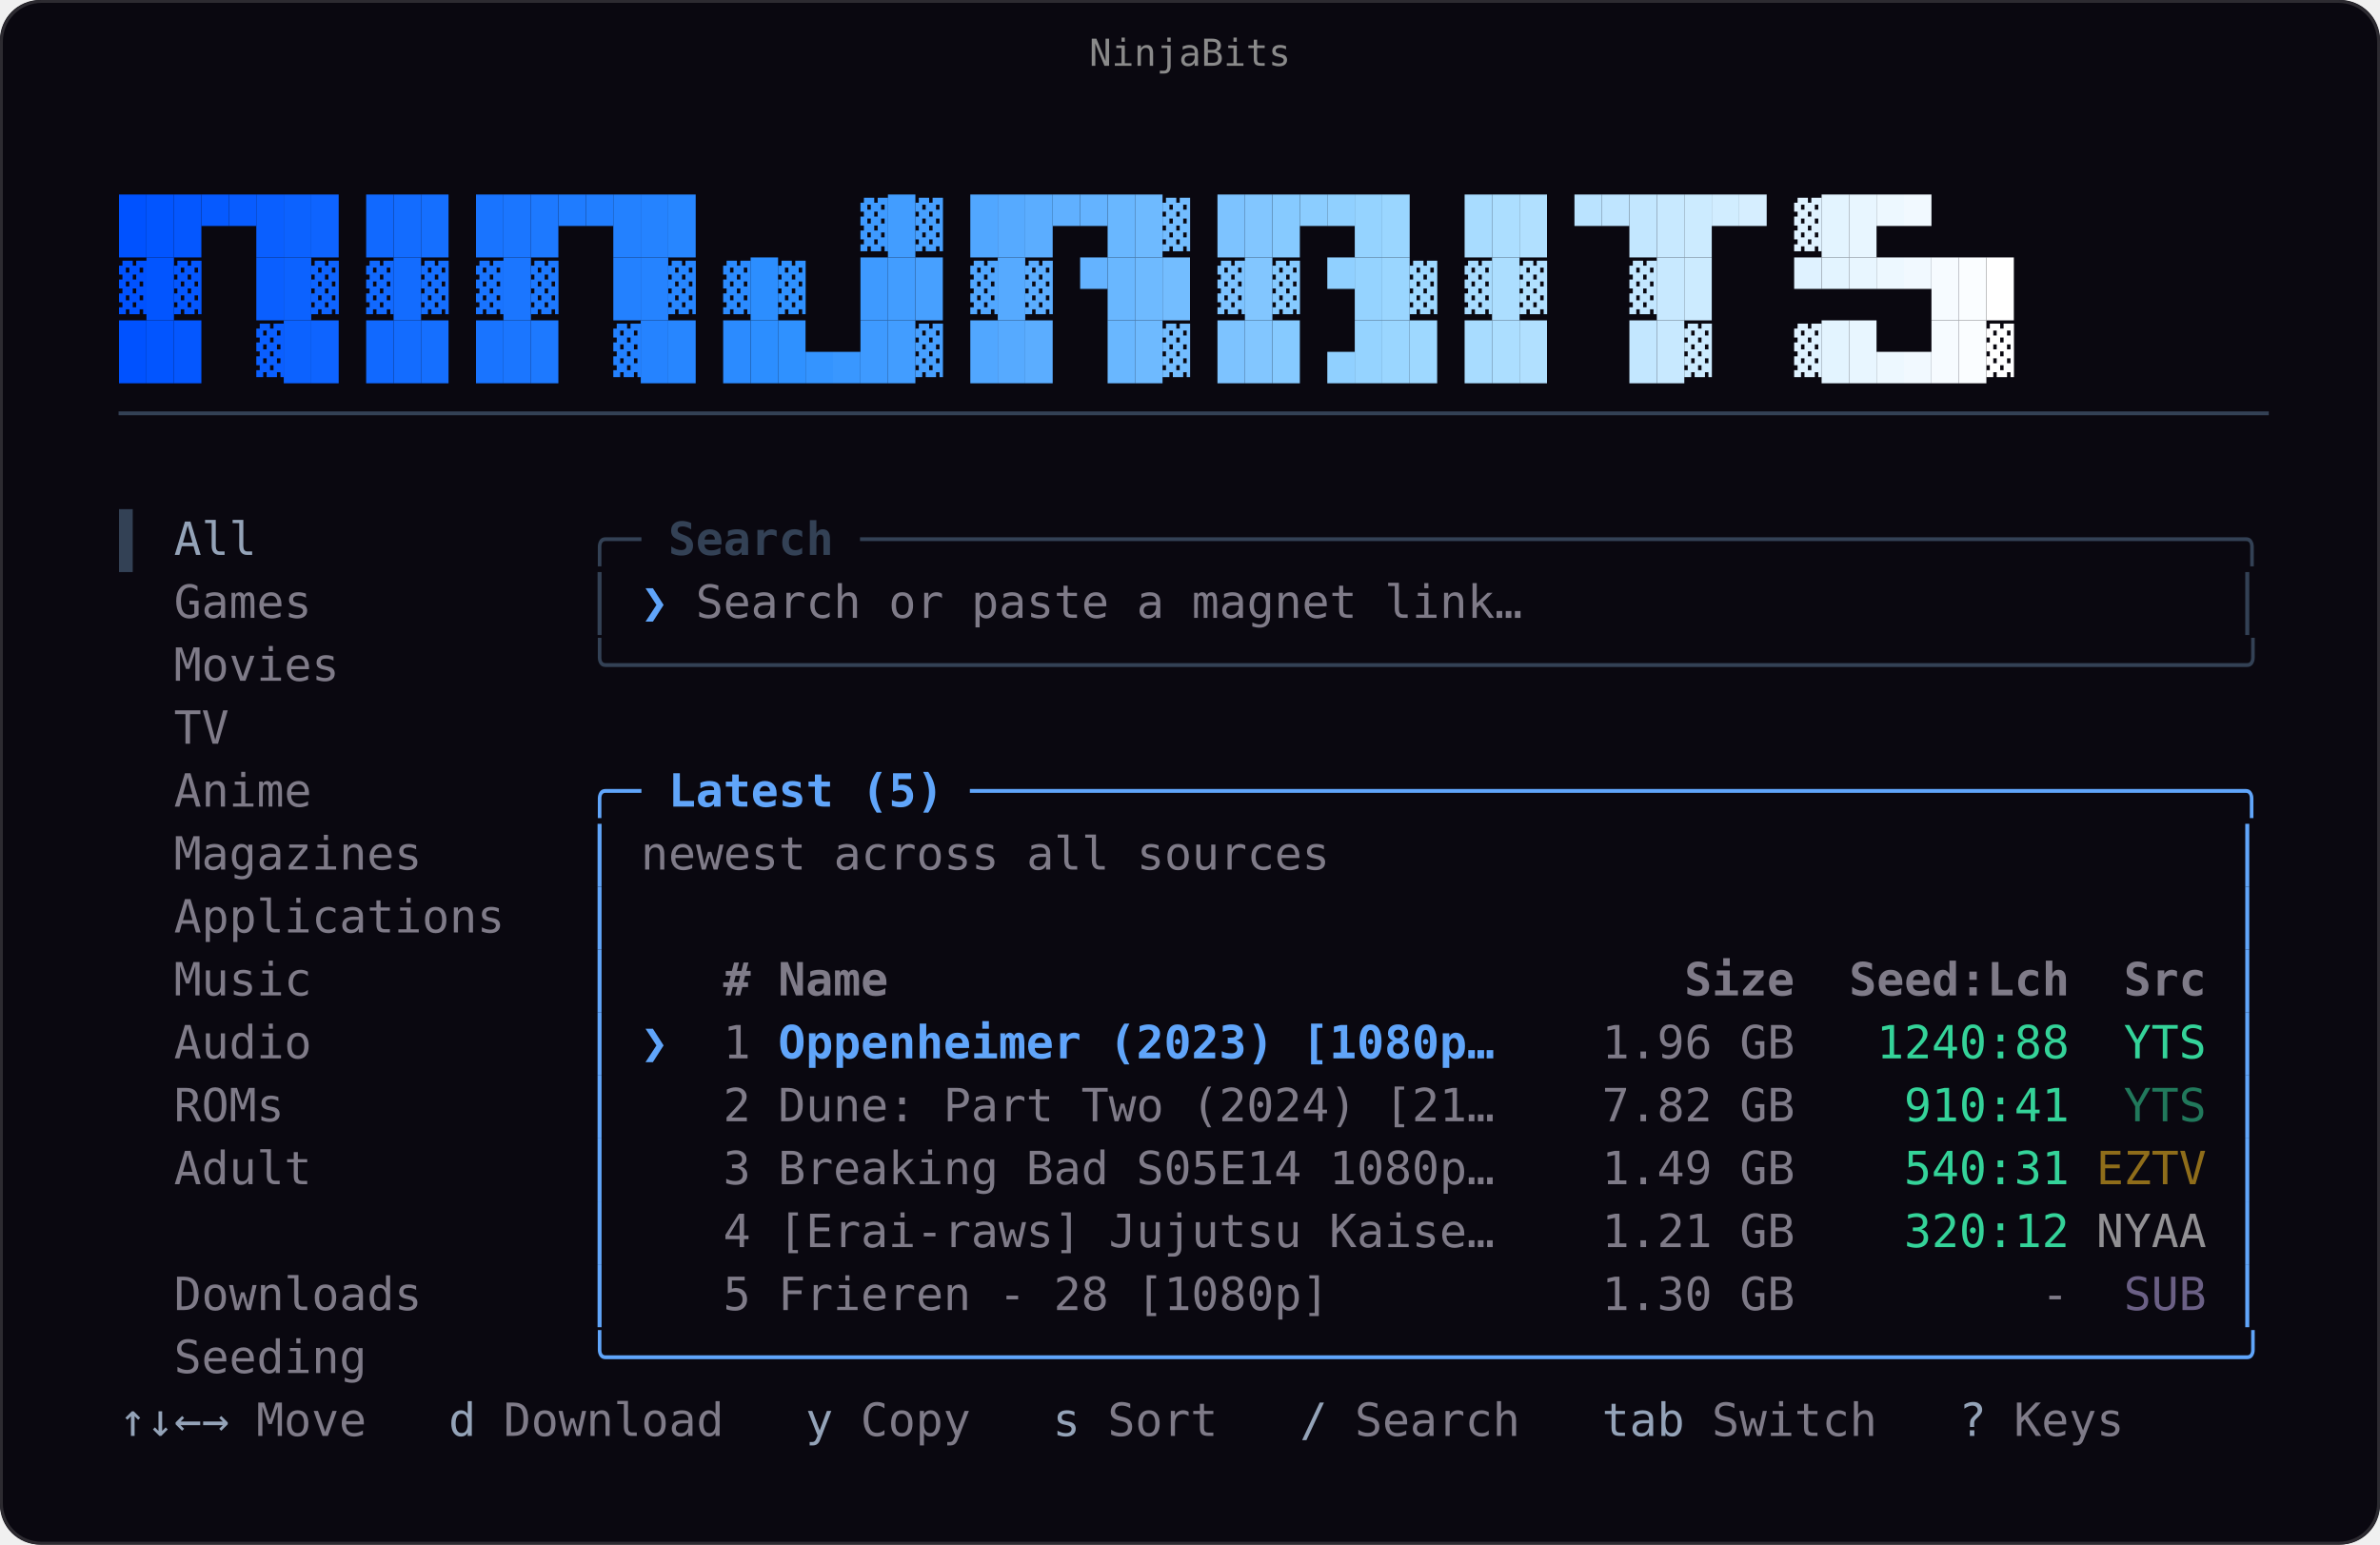
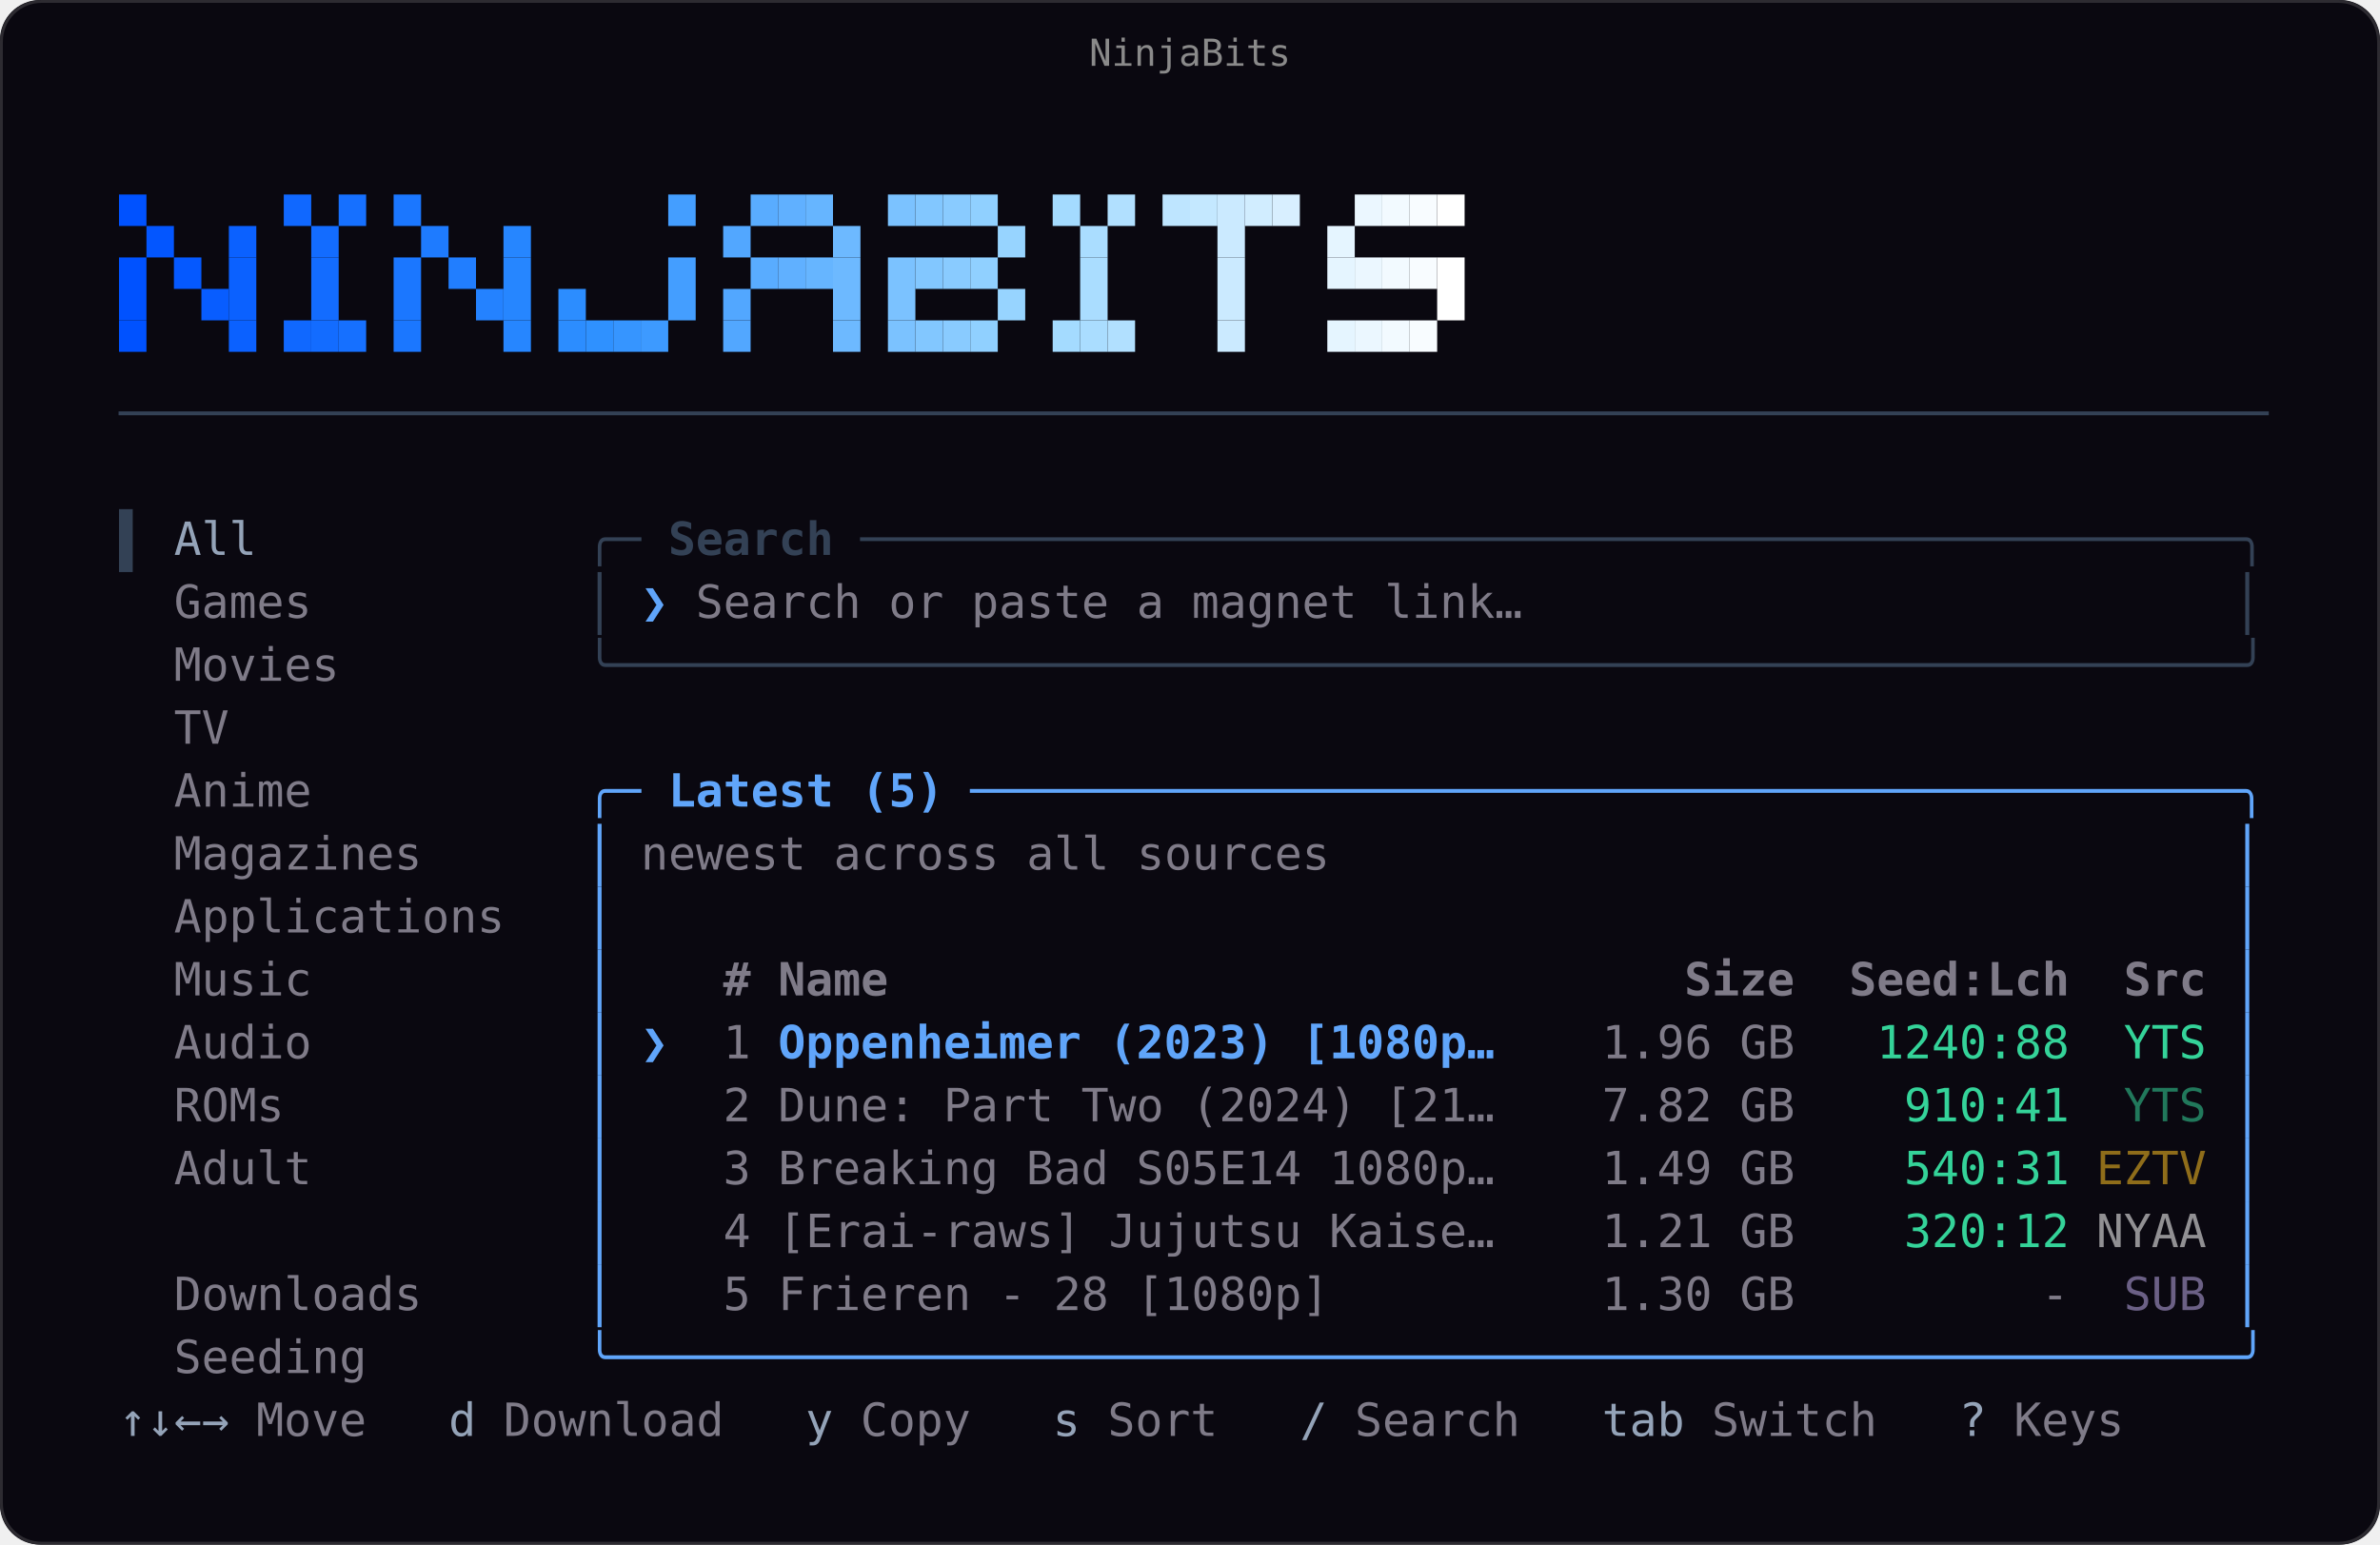
<svg xmlns="http://www.w3.org/2000/svg" width="832" height="540" viewBox="0 0 832 540" style="max-width: 832px; width: 100%; height: auto;" role="img">
  <rect width="100%" height="100%" rx="14" fill="#0a0810" />
  <rect x="0.5" y="0.5" width="831" height="539" rx="14" fill="none" stroke="#2d2b31" stroke-width="1" />
  <text x="416" y="23" text-anchor="middle" font-family="ui-monospace, &quot;Cascadia Mono&quot;, &quot;SF Mono&quot;, Menlo, Consolas, &quot;DejaVu Sans Mono&quot;, monospace" font-size="13" fill="#8a8a8a">NinjaBits</text>
  <g font-family="ui-monospace, &quot;Cascadia Mono&quot;, &quot;SF Mono&quot;, Menlo, Consolas, &quot;DejaVu Sans Mono&quot;, monospace" font-size="16" fill="#ddd8ea">
-     <rect x="41.6" y="68" width="9.6" height="22" fill="#0052ff" />
-     <rect x="51.2" y="68" width="9.6" height="22" fill="#0255ff" />
-     <rect x="60.8" y="68" width="9.6" height="22" fill="#0457ff" />
-     <rect x="70.4" y="68" width="9.6" height="11" fill="#065aff" />
-     <rect x="80" y="68" width="9.6" height="11" fill="#085cff" />
-     <rect x="89.6" y="68" width="9.6" height="22" fill="#0a5fff" />
-     <rect x="99.2" y="68" width="9.6" height="22" fill="#0c62ff" />
-     <rect x="108.8" y="68" width="9.6" height="22" fill="#0e64ff" />
-     <rect x="128" y="68" width="9.6" height="22" fill="#1169ff" />
-     <rect x="137.6" y="68" width="9.6" height="22" fill="#136cff" />
-     <rect x="147.2" y="68" width="9.6" height="22" fill="#156fff" />
-     <rect x="166.4" y="68" width="9.6" height="22" fill="#1974ff" />
-     <rect x="176" y="68" width="9.6" height="22" fill="#1b76ff" />
-     <rect x="185.6" y="68" width="9.6" height="22" fill="#1d79ff" />
-     <rect x="195.2" y="68" width="9.6" height="11" fill="#1f7cff" />
-     <rect x="204.8" y="68" width="9.6" height="11" fill="#217eff" />
-     <rect x="214.4" y="68" width="9.6" height="22" fill="#2381ff" />
-     <rect x="224" y="68" width="9.6" height="22" fill="#2583ff" />
-     <rect x="233.6" y="68" width="9.6" height="22" fill="#2786ff" />
-     <text x="300.8" y="84" textLength="9.6" lengthAdjust="spacingAndGlyphs" xml:space="preserve" fill="#3e9aff" font-weight="600">▓</text>
-     <rect x="310.4" y="68" width="9.6" height="22" fill="#429dff" />
-     <text x="320" y="84" textLength="9.6" lengthAdjust="spacingAndGlyphs" xml:space="preserve" fill="#47a0ff" font-weight="600">▓</text>
-     <rect x="339.2" y="68" width="9.6" height="22" fill="#51a7ff" />
-     <rect x="348.8" y="68" width="9.6" height="22" fill="#56aaff" />
-     <rect x="358.4" y="68" width="9.6" height="22" fill="#5badff" />
-     <rect x="368" y="68" width="9.6" height="11" fill="#60b0ff" />
-     <rect x="377.6" y="68" width="9.6" height="11" fill="#64b3ff" />
-     <rect x="387.2" y="68" width="9.6" height="22" fill="#69b7ff" />
-     <rect x="396.8" y="68" width="9.6" height="22" fill="#6ebaff" />
-     <text x="406.4" y="84" textLength="9.6" lengthAdjust="spacingAndGlyphs" xml:space="preserve" fill="#73bdff" font-weight="600">▓</text>
-     <rect x="425.6" y="68" width="9.6" height="22" fill="#7dc3ff" />
-     <rect x="435.2" y="68" width="9.6" height="22" fill="#82c6ff" />
-     <rect x="444.8" y="68" width="9.6" height="22" fill="#86caff" />
-     <rect x="454.4" y="68" width="9.6" height="11" fill="#8bcdff" />
-     <rect x="464" y="68" width="9.6" height="11" fill="#90d0ff" />
-     <rect x="473.6" y="68" width="9.6" height="22" fill="#95d3ff" />
-     <rect x="483.2" y="68" width="9.6" height="22" fill="#9ad6ff" />
-     <rect x="512" y="68" width="9.6" height="22" fill="#a8dcff" />
-     <rect x="521.6" y="68" width="9.6" height="22" fill="#acdeff" />
-     <rect x="531.2" y="68" width="9.6" height="22" fill="#b1e0ff" />
-     <rect x="550.4" y="68" width="9.6" height="11" fill="#bae3ff" />
-     <rect x="560" y="68" width="9.6" height="11" fill="#bfe5ff" />
-     <rect x="569.6" y="68" width="9.6" height="22" fill="#c3e7ff" />
-     <rect x="579.2" y="68" width="9.6" height="22" fill="#c8e9ff" />
-     <rect x="588.8" y="68" width="9.6" height="22" fill="#ccebff" />
-     <rect x="598.4" y="68" width="9.6" height="11" fill="#d1edff" />
-     <rect x="608" y="68" width="9.6" height="11" fill="#d6eeff" />
-     <text x="627.2" y="84" textLength="9.6" lengthAdjust="spacingAndGlyphs" xml:space="preserve" fill="#dff2ff" font-weight="600">▓</text>
-     <rect x="636.8" y="68" width="9.6" height="22" fill="#e3f4ff" />
-     <rect x="646.4" y="68" width="9.6" height="22" fill="#e8f6ff" />
-     <rect x="656" y="68" width="9.6" height="11" fill="#edf8ff" />
-     <rect x="665.6" y="68" width="9.6" height="11" fill="#f1f9ff" />
-     <text x="41.6" y="106" textLength="9.6" lengthAdjust="spacingAndGlyphs" xml:space="preserve" fill="#0052ff" font-weight="600">▓</text>
-     <rect x="51.2" y="90" width="9.6" height="22" fill="#0255ff" />
-     <text x="60.8" y="106" textLength="9.6" lengthAdjust="spacingAndGlyphs" xml:space="preserve" fill="#0457ff" font-weight="600">▓</text>
-     <rect x="89.6" y="90" width="9.6" height="22" fill="#0a5fff" />
-     <rect x="99.2" y="90" width="9.6" height="22" fill="#0c62ff" />
-     <text x="108.8" y="106" textLength="9.6" lengthAdjust="spacingAndGlyphs" xml:space="preserve" fill="#0e64ff" font-weight="600">▓</text>
-     <text x="128" y="106" textLength="9.6" lengthAdjust="spacingAndGlyphs" xml:space="preserve" fill="#1169ff" font-weight="600">▓</text>
-     <rect x="137.6" y="90" width="9.6" height="22" fill="#136cff" />
-     <text x="147.2" y="106" textLength="9.6" lengthAdjust="spacingAndGlyphs" xml:space="preserve" fill="#156fff" font-weight="600">▓</text>
-     <text x="166.4" y="106" textLength="9.6" lengthAdjust="spacingAndGlyphs" xml:space="preserve" fill="#1974ff" font-weight="600">▓</text>
-     <rect x="176" y="90" width="9.6" height="22" fill="#1b76ff" />
-     <text x="185.6" y="106" textLength="9.6" lengthAdjust="spacingAndGlyphs" xml:space="preserve" fill="#1d79ff" font-weight="600">▓</text>
-     <rect x="214.4" y="90" width="9.6" height="22" fill="#2381ff" />
-     <rect x="224" y="90" width="9.6" height="22" fill="#2583ff" />
-     <text x="233.6" y="106" textLength="9.6" lengthAdjust="spacingAndGlyphs" xml:space="preserve" fill="#2786ff" font-weight="600">▓</text>
-     <text x="252.8" y="106" textLength="9.6" lengthAdjust="spacingAndGlyphs" xml:space="preserve" fill="#2b8bff" font-weight="600">▓</text>
-     <rect x="262.4" y="90" width="9.6" height="22" fill="#2c8eff" />
-     <text x="272" y="106" textLength="9.6" lengthAdjust="spacingAndGlyphs" xml:space="preserve" fill="#2f91ff" font-weight="600">▓</text>
-     <rect x="300.8" y="90" width="9.6" height="22" fill="#3e9aff" />
-     <rect x="310.4" y="90" width="9.6" height="22" fill="#429dff" />
-     <rect x="320" y="90" width="9.6" height="22" fill="#47a0ff" />
-     <text x="339.2" y="106" textLength="9.6" lengthAdjust="spacingAndGlyphs" xml:space="preserve" fill="#51a7ff" font-weight="600">▓</text>
-     <rect x="348.8" y="90" width="9.6" height="22" fill="#56aaff" />
-     <text x="358.4" y="106" textLength="9.6" lengthAdjust="spacingAndGlyphs" xml:space="preserve" fill="#5badff" font-weight="600">▓</text>
-     <rect x="377.6" y="90" width="9.6" height="11" fill="#64b3ff" />
-     <rect x="387.2" y="90" width="9.6" height="22" fill="#69b7ff" />
-     <rect x="396.8" y="90" width="9.6" height="22" fill="#6ebaff" />
-     <rect x="406.4" y="90" width="9.6" height="22" fill="#73bdff" />
-     <text x="425.6" y="106" textLength="9.6" lengthAdjust="spacingAndGlyphs" xml:space="preserve" fill="#7dc3ff" font-weight="600">▓</text>
-     <rect x="435.2" y="90" width="9.6" height="22" fill="#82c6ff" />
-     <text x="444.8" y="106" textLength="9.6" lengthAdjust="spacingAndGlyphs" xml:space="preserve" fill="#86caff" font-weight="600">▓</text>
-     <rect x="464" y="90" width="9.6" height="11" fill="#90d0ff" />
-     <rect x="473.6" y="90" width="9.6" height="22" fill="#95d3ff" />
-     <rect x="483.2" y="90" width="9.6" height="22" fill="#9ad6ff" />
-     <text x="492.8" y="106" textLength="9.6" lengthAdjust="spacingAndGlyphs" xml:space="preserve" fill="#9ed8ff" font-weight="600">▓</text>
-     <text x="512" y="106" textLength="9.6" lengthAdjust="spacingAndGlyphs" xml:space="preserve" fill="#a8dcff" font-weight="600">▓</text>
-     <rect x="521.6" y="90" width="9.6" height="22" fill="#acdeff" />
-     <text x="531.2" y="106" textLength="9.6" lengthAdjust="spacingAndGlyphs" xml:space="preserve" fill="#b1e0ff" font-weight="600">▓</text>
-     <text x="569.6" y="106" textLength="9.6" lengthAdjust="spacingAndGlyphs" xml:space="preserve" fill="#c3e7ff" font-weight="600">▓</text>
-     <rect x="579.2" y="90" width="9.6" height="22" fill="#c8e9ff" />
-     <rect x="588.8" y="90" width="9.6" height="22" fill="#ccebff" />
-     <rect x="627.2" y="90" width="9.6" height="11" fill="#dff2ff" />
-     <rect x="636.8" y="90" width="9.6" height="11" fill="#e3f4ff" />
-     <rect x="646.4" y="90" width="9.6" height="11" fill="#e8f6ff" />
-     <rect x="656" y="90" width="9.6" height="11" fill="#edf8ff" />
-     <rect x="665.6" y="90" width="9.6" height="11" fill="#f1f9ff" />
-     <rect x="675.2" y="90" width="9.6" height="22" fill="#f6fbff" />
-     <rect x="684.8" y="90" width="9.6" height="22" fill="#fafdff" />
-     <rect x="694.4" y="90" width="9.6" height="22" fill="#ffffff" />
-     <rect x="41.6" y="112" width="9.6" height="22" fill="#0052ff" />
-     <rect x="51.2" y="112" width="9.6" height="22" fill="#0255ff" />
-     <rect x="60.8" y="112" width="9.6" height="22" fill="#0457ff" />
-     <text x="89.6" y="128" textLength="9.6" lengthAdjust="spacingAndGlyphs" xml:space="preserve" fill="#0a5fff" font-weight="600">▓</text>
-     <rect x="99.2" y="112" width="9.6" height="22" fill="#0c62ff" />
-     <rect x="108.8" y="112" width="9.6" height="22" fill="#0e64ff" />
-     <rect x="128" y="112" width="9.6" height="22" fill="#1169ff" />
-     <rect x="137.6" y="112" width="9.6" height="22" fill="#136cff" />
-     <rect x="147.2" y="112" width="9.6" height="22" fill="#156fff" />
-     <rect x="166.4" y="112" width="9.6" height="22" fill="#1974ff" />
-     <rect x="176" y="112" width="9.6" height="22" fill="#1b76ff" />
-     <rect x="185.6" y="112" width="9.6" height="22" fill="#1d79ff" />
-     <text x="214.4" y="128" textLength="9.6" lengthAdjust="spacingAndGlyphs" xml:space="preserve" fill="#2381ff" font-weight="600">▓</text>
-     <rect x="224" y="112" width="9.6" height="22" fill="#2583ff" />
-     <rect x="233.6" y="112" width="9.6" height="22" fill="#2786ff" />
-     <rect x="252.8" y="112" width="9.6" height="22" fill="#2b8bff" />
-     <rect x="262.4" y="112" width="9.6" height="22" fill="#2c8eff" />
-     <rect x="272" y="112" width="9.6" height="22" fill="#2f91ff" />
-     <rect x="281.6" y="123" width="9.6" height="11" fill="#3494ff" />
-     <rect x="291.2" y="123" width="9.6" height="11" fill="#3997ff" />
-     <rect x="300.8" y="112" width="9.6" height="22" fill="#3e9aff" />
-     <rect x="310.4" y="112" width="9.6" height="22" fill="#429dff" />
-     <text x="320" y="128" textLength="9.6" lengthAdjust="spacingAndGlyphs" xml:space="preserve" fill="#47a0ff" font-weight="600">▓</text>
-     <rect x="339.2" y="112" width="9.6" height="22" fill="#51a7ff" />
-     <rect x="348.8" y="112" width="9.6" height="22" fill="#56aaff" />
-     <rect x="358.4" y="112" width="9.6" height="22" fill="#5badff" />
-     <rect x="387.2" y="112" width="9.6" height="22" fill="#69b7ff" />
-     <rect x="396.8" y="112" width="9.6" height="22" fill="#6ebaff" />
-     <text x="406.4" y="128" textLength="9.6" lengthAdjust="spacingAndGlyphs" xml:space="preserve" fill="#73bdff" font-weight="600">▓</text>
-     <rect x="425.6" y="112" width="9.6" height="22" fill="#7dc3ff" />
-     <rect x="435.2" y="112" width="9.6" height="22" fill="#82c6ff" />
-     <rect x="444.8" y="112" width="9.6" height="22" fill="#86caff" />
-     <rect x="464" y="123" width="9.6" height="11" fill="#90d0ff" />
-     <rect x="473.6" y="112" width="9.6" height="22" fill="#95d3ff" />
-     <rect x="483.2" y="112" width="9.6" height="22" fill="#9ad6ff" />
-     <rect x="492.8" y="112" width="9.6" height="22" fill="#9ed8ff" />
-     <rect x="512" y="112" width="9.6" height="22" fill="#a8dcff" />
-     <rect x="521.6" y="112" width="9.6" height="22" fill="#acdeff" />
-     <rect x="531.2" y="112" width="9.6" height="22" fill="#b1e0ff" />
-     <rect x="569.6" y="112" width="9.6" height="22" fill="#c3e7ff" />
-     <rect x="579.2" y="112" width="9.6" height="22" fill="#c8e9ff" />
-     <text x="588.8" y="128" textLength="9.6" lengthAdjust="spacingAndGlyphs" xml:space="preserve" fill="#ccebff" font-weight="600">▓</text>
-     <text x="627.2" y="128" textLength="9.6" lengthAdjust="spacingAndGlyphs" xml:space="preserve" fill="#dff2ff" font-weight="600">▓</text>
-     <rect x="636.8" y="112" width="9.6" height="22" fill="#e3f4ff" />
-     <rect x="646.4" y="112" width="9.6" height="22" fill="#e8f6ff" />
-     <rect x="656" y="123" width="9.6" height="11" fill="#edf8ff" />
-     <rect x="665.6" y="123" width="9.6" height="11" fill="#f1f9ff" />
-     <rect x="675.2" y="112" width="9.6" height="22" fill="#f6fbff" />
-     <rect x="684.8" y="112" width="9.6" height="22" fill="#fafdff" />
-     <text x="694.4" y="128" textLength="9.6" lengthAdjust="spacingAndGlyphs" xml:space="preserve" fill="#ffffff" font-weight="600">▓</text>
+     <rect x="41.6" y="68" width="9.6" height="11" fill="#0052ff" />
+     <rect x="51.2" y="79" width="9.6" height="11" fill="#0356ff" />
+     <rect x="80" y="79" width="9.6" height="11" fill="#0b61ff" />
+     <rect x="99.2" y="68" width="9.6" height="11" fill="#1068ff" />
+     <rect x="108.8" y="79" width="9.6" height="11" fill="#136cff" />
+     <rect x="118.4" y="68" width="9.6" height="11" fill="#1670ff" />
+     <rect x="137.6" y="68" width="9.6" height="11" fill="#1b77ff" />
+     <rect x="147.2" y="79" width="9.6" height="11" fill="#1e7bff" />
+     <rect x="176" y="79" width="9.6" height="11" fill="#2686ff" />
+     <rect x="233.6" y="68" width="9.6" height="11" fill="#449eff" />
+     <rect x="252.8" y="79" width="9.6" height="11" fill="#52a7ff" />
+     <rect x="262.4" y="68" width="9.6" height="11" fill="#59acff" />
+     <rect x="272" y="68" width="9.6" height="11" fill="#60b0ff" />
+     <rect x="281.6" y="68" width="9.6" height="11" fill="#66b5ff" />
+     <rect x="291.2" y="79" width="9.6" height="11" fill="#6db9ff" />
+     <rect x="310.4" y="68" width="9.6" height="11" fill="#7bc2ff" />
+     <rect x="320" y="68" width="9.6" height="11" fill="#82c7ff" />
+     <rect x="329.6" y="68" width="9.6" height="11" fill="#89cbff" />
+     <rect x="339.2" y="68" width="9.6" height="11" fill="#90d0ff" />
+     <rect x="348.8" y="79" width="9.6" height="11" fill="#97d4ff" />
+     <rect x="368" y="68" width="9.6" height="11" fill="#a4dbff" />
+     <rect x="377.6" y="79" width="9.6" height="11" fill="#aaddff" />
+     <rect x="387.2" y="68" width="9.6" height="11" fill="#b1e0ff" />
+     <rect x="406.4" y="68" width="9.6" height="11" fill="#bee5ff" />
+     <rect x="416" y="68" width="9.6" height="11" fill="#c4e8ff" />
+     <rect x="425.6" y="68" width="9.6" height="22" fill="#cbeaff" />
+     <rect x="435.2" y="68" width="9.6" height="11" fill="#d1edff" />
+     <rect x="444.8" y="68" width="9.6" height="11" fill="#d8efff" />
+     <rect x="464" y="79" width="9.6" height="11" fill="#e5f5ff" />
+     <rect x="473.6" y="68" width="9.6" height="11" fill="#ebf7ff" />
+     <rect x="483.2" y="68" width="9.6" height="11" fill="#f2faff" />
+     <rect x="492.8" y="68" width="9.6" height="11" fill="#f8fcff" />
+     <rect x="502.4" y="68" width="9.6" height="11" fill="#ffffff" />
+     <rect x="41.6" y="90" width="9.6" height="22" fill="#0052ff" />
+     <rect x="60.8" y="90" width="9.6" height="11" fill="#0559ff" />
+     <rect x="70.4" y="101" width="9.6" height="11" fill="#085dff" />
+     <rect x="80" y="90" width="9.6" height="22" fill="#0b61ff" />
+     <rect x="108.8" y="90" width="9.6" height="22" fill="#136cff" />
+     <rect x="137.6" y="90" width="9.6" height="22" fill="#1b77ff" />
+     <rect x="156.8" y="90" width="9.6" height="11" fill="#217eff" />
+     <rect x="166.4" y="101" width="9.6" height="11" fill="#2482ff" />
+     <rect x="176" y="90" width="9.6" height="22" fill="#2686ff" />
+     <rect x="195.2" y="101" width="9.6" height="11" fill="#2c8dff" />
+     <rect x="233.6" y="90" width="9.6" height="22" fill="#449eff" />
+     <rect x="252.8" y="101" width="9.6" height="11" fill="#52a7ff" />
+     <rect x="262.4" y="90" width="9.6" height="11" fill="#59acff" />
+     <rect x="272" y="90" width="9.6" height="11" fill="#60b0ff" />
+     <rect x="281.6" y="90" width="9.6" height="11" fill="#66b5ff" />
+     <rect x="291.2" y="90" width="9.6" height="22" fill="#6db9ff" />
+     <rect x="310.4" y="90" width="9.6" height="22" fill="#7bc2ff" />
+     <rect x="320" y="90" width="9.6" height="11" fill="#82c7ff" />
+     <rect x="329.6" y="90" width="9.6" height="11" fill="#89cbff" />
+     <rect x="339.2" y="90" width="9.6" height="11" fill="#90d0ff" />
+     <rect x="348.8" y="101" width="9.6" height="11" fill="#97d4ff" />
+     <rect x="377.6" y="90" width="9.6" height="22" fill="#aaddff" />
+     <rect x="425.6" y="90" width="9.6" height="22" fill="#cbeaff" />
+     <rect x="464" y="90" width="9.6" height="11" fill="#e5f5ff" />
+     <rect x="473.6" y="90" width="9.6" height="11" fill="#ebf7ff" />
+     <rect x="483.2" y="90" width="9.6" height="11" fill="#f2faff" />
+     <rect x="492.8" y="90" width="9.6" height="11" fill="#f8fcff" />
+     <rect x="502.4" y="90" width="9.6" height="22" fill="#ffffff" />
+     <rect x="41.6" y="112" width="9.6" height="11" fill="#0052ff" />
+     <rect x="80" y="112" width="9.6" height="11" fill="#0b61ff" />
+     <rect x="99.2" y="112" width="9.6" height="11" fill="#1068ff" />
+     <rect x="108.8" y="112" width="9.6" height="11" fill="#136cff" />
+     <rect x="118.4" y="112" width="9.6" height="11" fill="#1670ff" />
+     <rect x="137.6" y="112" width="9.6" height="11" fill="#1b77ff" />
+     <rect x="176" y="112" width="9.6" height="11" fill="#2686ff" />
+     <rect x="195.2" y="112" width="9.6" height="11" fill="#2c8dff" />
+     <rect x="204.8" y="112" width="9.6" height="11" fill="#2f91ff" />
+     <rect x="214.4" y="112" width="9.6" height="11" fill="#3695ff" />
+     <rect x="224" y="112" width="9.6" height="11" fill="#3d9aff" />
+     <rect x="252.8" y="112" width="9.6" height="11" fill="#52a7ff" />
+     <rect x="291.2" y="112" width="9.6" height="11" fill="#6db9ff" />
+     <rect x="310.4" y="112" width="9.6" height="11" fill="#7bc2ff" />
+     <rect x="320" y="112" width="9.6" height="11" fill="#82c7ff" />
+     <rect x="329.6" y="112" width="9.6" height="11" fill="#89cbff" />
+     <rect x="339.2" y="112" width="9.6" height="11" fill="#90d0ff" />
+     <rect x="368" y="112" width="9.6" height="11" fill="#a4dbff" />
+     <rect x="377.6" y="112" width="9.6" height="11" fill="#aaddff" />
+     <rect x="387.2" y="112" width="9.6" height="11" fill="#b1e0ff" />
+     <rect x="425.6" y="112" width="9.6" height="11" fill="#cbeaff" />
+     <rect x="464" y="112" width="9.6" height="11" fill="#e5f5ff" />
+     <rect x="473.6" y="112" width="9.6" height="11" fill="#ebf7ff" />
+     <rect x="483.2" y="112" width="9.6" height="11" fill="#f2faff" />
+     <rect x="492.8" y="112" width="9.6" height="11" fill="#f8fcff" />
    <text x="41.6" y="150" textLength="748.8" lengthAdjust="spacingAndGlyphs" xml:space="preserve" fill="#334155">──────────────────────────────────────────────────────────────────────────────</text>
    <rect x="41.6" y="178" width="4.8" height="22" fill="#334155" />
    <text x="60.8" y="194" textLength="28.8" lengthAdjust="spacingAndGlyphs" xml:space="preserve" fill="#94a3b8">All</text>
    <text x="204.8" y="194" textLength="19.2" lengthAdjust="spacingAndGlyphs" xml:space="preserve" fill="#334155">╭─</text>
    <text x="233.6" y="194" textLength="57.6" lengthAdjust="spacingAndGlyphs" xml:space="preserve" fill="#334155" font-weight="600">Search</text>
    <text x="300.8" y="194" textLength="489.6" lengthAdjust="spacingAndGlyphs" xml:space="preserve" fill="#334155">──────────────────────────────────────────────────╮</text>
    <text x="60.8" y="216" textLength="48" lengthAdjust="spacingAndGlyphs" xml:space="preserve" fill-opacity="0.55">Games</text>
    <rect x="208.9" y="200" width="1.4" height="22" fill="#334155" />
    <text x="224" y="216" textLength="9.6" lengthAdjust="spacingAndGlyphs" xml:space="preserve" fill="#60a5fa">❯</text>
    <text x="243.2" y="216" textLength="288" lengthAdjust="spacingAndGlyphs" xml:space="preserve" fill-opacity="0.55">Search or paste a magnet link…</text>
    <rect x="784.9" y="200" width="1.4" height="22" fill="#334155" />
    <text x="60.8" y="238" textLength="57.6" lengthAdjust="spacingAndGlyphs" xml:space="preserve" fill-opacity="0.55">Movies</text>
    <text x="204.8" y="238" textLength="585.6" lengthAdjust="spacingAndGlyphs" xml:space="preserve" fill="#334155">╰───────────────────────────────────────────────────────────╯</text>
    <text x="60.8" y="260" textLength="19.2" lengthAdjust="spacingAndGlyphs" xml:space="preserve" fill-opacity="0.55">TV</text>
    <text x="60.8" y="282" textLength="48" lengthAdjust="spacingAndGlyphs" xml:space="preserve" fill-opacity="0.55">Anime</text>
    <text x="204.8" y="282" textLength="19.2" lengthAdjust="spacingAndGlyphs" xml:space="preserve" fill="#60a5fa">╭─</text>
    <text x="233.6" y="282" textLength="96" lengthAdjust="spacingAndGlyphs" xml:space="preserve" fill="#60a5fa" font-weight="600">Latest (5)</text>
    <text x="339.2" y="282" textLength="451.2" lengthAdjust="spacingAndGlyphs" xml:space="preserve" fill="#60a5fa">──────────────────────────────────────────────╮</text>
    <text x="60.8" y="304" textLength="86.4" lengthAdjust="spacingAndGlyphs" xml:space="preserve" fill-opacity="0.55">Magazines</text>
    <rect x="208.9" y="288" width="1.4" height="22" fill="#60a5fa" />
    <text x="224" y="304" textLength="240" lengthAdjust="spacingAndGlyphs" xml:space="preserve" fill-opacity="0.55">newest across all sources</text>
    <rect x="784.9" y="288" width="1.4" height="22" fill="#60a5fa" />
    <text x="60.8" y="326" textLength="115.2" lengthAdjust="spacingAndGlyphs" xml:space="preserve" fill-opacity="0.55">Applications</text>
    <rect x="208.9" y="310" width="1.4" height="22" fill="#60a5fa" />
    <rect x="784.9" y="310" width="1.4" height="22" fill="#60a5fa" />
    <text x="60.8" y="348" textLength="48" lengthAdjust="spacingAndGlyphs" xml:space="preserve" fill-opacity="0.55">Music</text>
    <rect x="208.9" y="332" width="1.4" height="22" fill="#60a5fa" />
    <text x="252.8" y="348" textLength="9.6" lengthAdjust="spacingAndGlyphs" xml:space="preserve" fill-opacity="0.55" font-weight="600">#</text>
    <text x="272" y="348" textLength="38.4" lengthAdjust="spacingAndGlyphs" xml:space="preserve" fill-opacity="0.55" font-weight="600">Name</text>
    <text x="588.8" y="348" textLength="38.4" lengthAdjust="spacingAndGlyphs" xml:space="preserve" fill-opacity="0.55" font-weight="600">Size</text>
    <text x="646.4" y="348" textLength="76.8" lengthAdjust="spacingAndGlyphs" xml:space="preserve" fill-opacity="0.55" font-weight="600">Seed:Lch</text>
    <text x="742.4" y="348" textLength="28.8" lengthAdjust="spacingAndGlyphs" xml:space="preserve" fill-opacity="0.55" font-weight="600">Src</text>
    <rect x="784.9" y="332" width="1.4" height="22" fill="#60a5fa" />
    <text x="60.8" y="370" textLength="48" lengthAdjust="spacingAndGlyphs" xml:space="preserve" fill-opacity="0.55">Audio</text>
    <rect x="208.9" y="354" width="1.4" height="22" fill="#60a5fa" />
    <text x="224" y="370" textLength="9.6" lengthAdjust="spacingAndGlyphs" xml:space="preserve" fill="#60a5fa">❯</text>
    <text x="252.8" y="370" textLength="9.6" lengthAdjust="spacingAndGlyphs" xml:space="preserve" fill-opacity="0.55">1</text>
    <text x="272" y="370" textLength="249.6" lengthAdjust="spacingAndGlyphs" xml:space="preserve" fill="#60a5fa" font-weight="600">Oppenheimer (2023) [1080p…</text>
    <text x="560" y="370" textLength="67.2" lengthAdjust="spacingAndGlyphs" xml:space="preserve" fill-opacity="0.55">1.96 GB</text>
    <text x="656" y="370" textLength="67.2" lengthAdjust="spacingAndGlyphs" xml:space="preserve" fill="#34d399">1240:88</text>
    <text x="742.4" y="370" textLength="28.8" lengthAdjust="spacingAndGlyphs" xml:space="preserve" fill="#34d399">YTS</text>
    <rect x="784.9" y="354" width="1.4" height="22" fill="#60a5fa" />
    <text x="60.8" y="392" textLength="38.4" lengthAdjust="spacingAndGlyphs" xml:space="preserve" fill-opacity="0.55">ROMs</text>
    <rect x="208.9" y="376" width="1.4" height="22" fill="#60a5fa" />
    <text x="252.8" y="392" textLength="9.6" lengthAdjust="spacingAndGlyphs" xml:space="preserve" fill-opacity="0.55">2</text>
    <text x="272" y="392" textLength="249.6" lengthAdjust="spacingAndGlyphs" xml:space="preserve" fill-opacity="0.55">Dune: Part Two (2024) [21…</text>
    <text x="560" y="392" textLength="67.2" lengthAdjust="spacingAndGlyphs" xml:space="preserve" fill-opacity="0.55">7.82 GB</text>
    <text x="665.6" y="392" textLength="57.6" lengthAdjust="spacingAndGlyphs" xml:space="preserve" fill="#34d399">910:41</text>
    <text x="742.4" y="392" textLength="28.8" lengthAdjust="spacingAndGlyphs" xml:space="preserve" fill="#34d399" fill-opacity="0.55">YTS</text>
    <rect x="784.9" y="376" width="1.4" height="22" fill="#60a5fa" />
    <text x="60.8" y="414" textLength="48" lengthAdjust="spacingAndGlyphs" xml:space="preserve" fill-opacity="0.55">Adult</text>
    <rect x="208.9" y="398" width="1.4" height="22" fill="#60a5fa" />
    <text x="252.8" y="414" textLength="9.6" lengthAdjust="spacingAndGlyphs" xml:space="preserve" fill-opacity="0.55">3</text>
    <text x="272" y="414" textLength="249.6" lengthAdjust="spacingAndGlyphs" xml:space="preserve" fill-opacity="0.55">Breaking Bad S05E14 1080p…</text>
    <text x="560" y="414" textLength="67.2" lengthAdjust="spacingAndGlyphs" xml:space="preserve" fill-opacity="0.55">1.49 GB</text>
    <text x="665.6" y="414" textLength="57.6" lengthAdjust="spacingAndGlyphs" xml:space="preserve" fill="#34d399">540:31</text>
    <text x="732.8" y="414" textLength="38.4" lengthAdjust="spacingAndGlyphs" xml:space="preserve" fill="#fbbf24" fill-opacity="0.55">EZTV</text>
    <rect x="784.9" y="398" width="1.4" height="22" fill="#60a5fa" />
    <rect x="208.9" y="420" width="1.4" height="22" fill="#60a5fa" />
    <text x="252.8" y="436" textLength="9.6" lengthAdjust="spacingAndGlyphs" xml:space="preserve" fill-opacity="0.55">4</text>
    <text x="272" y="436" textLength="249.6" lengthAdjust="spacingAndGlyphs" xml:space="preserve" fill-opacity="0.55">[Erai-raws] Jujutsu Kaise…</text>
    <text x="560" y="436" textLength="67.2" lengthAdjust="spacingAndGlyphs" xml:space="preserve" fill-opacity="0.55">1.21 GB</text>
    <text x="665.6" y="436" textLength="57.6" lengthAdjust="spacingAndGlyphs" xml:space="preserve" fill="#34d399">320:12</text>
    <text x="732.8" y="436" textLength="38.4" lengthAdjust="spacingAndGlyphs" xml:space="preserve" fill="#ffffff" fill-opacity="0.55">NYAA</text>
    <rect x="784.9" y="420" width="1.4" height="22" fill="#60a5fa" />
    <text x="60.8" y="458" textLength="86.4" lengthAdjust="spacingAndGlyphs" xml:space="preserve" fill-opacity="0.55">Downloads</text>
    <rect x="208.9" y="442" width="1.4" height="22" fill="#60a5fa" />
    <text x="252.8" y="458" textLength="9.6" lengthAdjust="spacingAndGlyphs" xml:space="preserve" fill-opacity="0.55">5</text>
    <text x="272" y="458" textLength="192" lengthAdjust="spacingAndGlyphs" xml:space="preserve" fill-opacity="0.55">Frieren - 28 [1080p]</text>
    <text x="560" y="458" textLength="67.2" lengthAdjust="spacingAndGlyphs" xml:space="preserve" fill-opacity="0.55">1.30 GB</text>
    <text x="713.6" y="458" textLength="9.6" lengthAdjust="spacingAndGlyphs" xml:space="preserve" fill-opacity="0.55">-</text>
    <text x="742.4" y="458" textLength="28.8" lengthAdjust="spacingAndGlyphs" xml:space="preserve" fill="#b9a7e6" fill-opacity="0.55">SUB</text>
    <rect x="784.9" y="442" width="1.4" height="22" fill="#60a5fa" />
    <text x="60.8" y="480" textLength="67.2" lengthAdjust="spacingAndGlyphs" xml:space="preserve" fill-opacity="0.55">Seeding</text>
    <text x="204.8" y="480" textLength="585.6" lengthAdjust="spacingAndGlyphs" xml:space="preserve" fill="#60a5fa">╰───────────────────────────────────────────────────────────╯</text>
    <text x="41.6" y="502" textLength="38.4" lengthAdjust="spacingAndGlyphs" xml:space="preserve" fill="#94a3b8">↑↓←→</text>
    <text x="89.6" y="502" textLength="38.4" lengthAdjust="spacingAndGlyphs" xml:space="preserve" fill-opacity="0.55">Move</text>
    <text x="156.8" y="502" textLength="9.6" lengthAdjust="spacingAndGlyphs" xml:space="preserve" fill="#94a3b8">d</text>
    <text x="176" y="502" textLength="76.8" lengthAdjust="spacingAndGlyphs" xml:space="preserve" fill-opacity="0.55">Download</text>
    <text x="281.6" y="502" textLength="9.6" lengthAdjust="spacingAndGlyphs" xml:space="preserve" fill="#94a3b8">y</text>
    <text x="300.8" y="502" textLength="38.4" lengthAdjust="spacingAndGlyphs" xml:space="preserve" fill-opacity="0.55">Copy</text>
    <text x="368" y="502" textLength="9.6" lengthAdjust="spacingAndGlyphs" xml:space="preserve" fill="#94a3b8">s</text>
    <text x="387.2" y="502" textLength="38.4" lengthAdjust="spacingAndGlyphs" xml:space="preserve" fill-opacity="0.55">Sort</text>
    <text x="454.4" y="502" textLength="9.6" lengthAdjust="spacingAndGlyphs" xml:space="preserve" fill="#94a3b8">/</text>
    <text x="473.6" y="502" textLength="57.6" lengthAdjust="spacingAndGlyphs" xml:space="preserve" fill-opacity="0.55">Search</text>
    <text x="560" y="502" textLength="28.8" lengthAdjust="spacingAndGlyphs" xml:space="preserve" fill="#94a3b8">tab</text>
    <text x="598.4" y="502" textLength="57.6" lengthAdjust="spacingAndGlyphs" xml:space="preserve" fill-opacity="0.55">Switch</text>
    <text x="684.8" y="502" textLength="9.6" lengthAdjust="spacingAndGlyphs" xml:space="preserve" fill="#94a3b8">?</text>
    <text x="704" y="502" textLength="38.4" lengthAdjust="spacingAndGlyphs" xml:space="preserve" fill-opacity="0.55">Keys</text>
  </g>
</svg>
